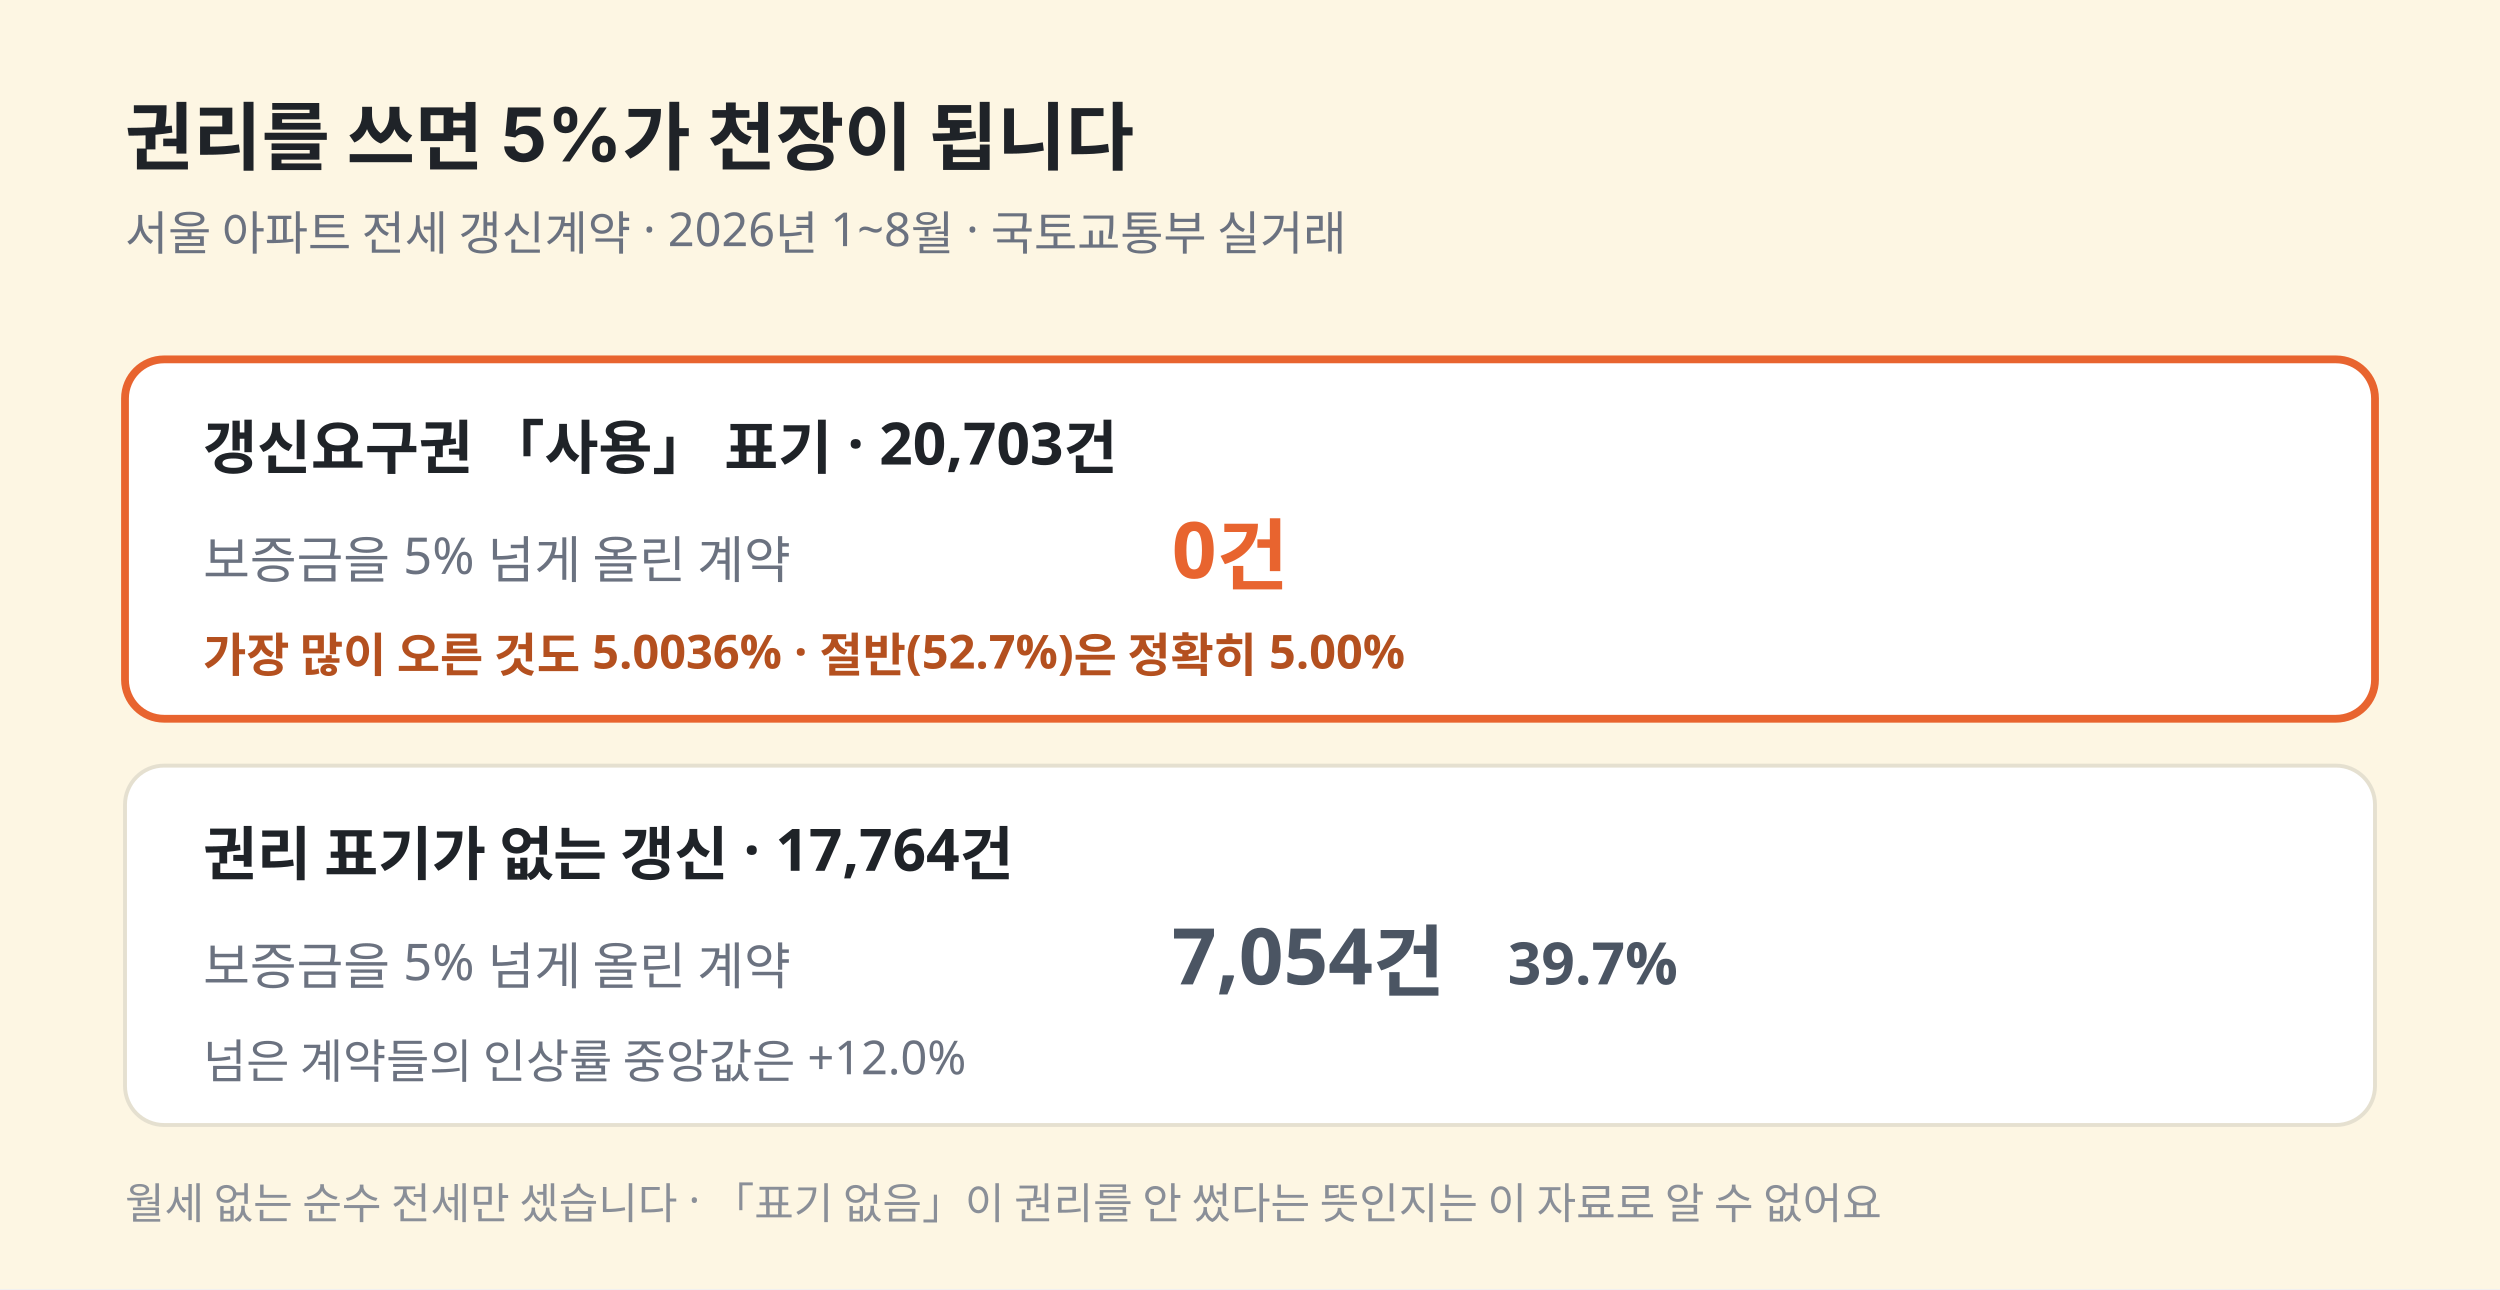
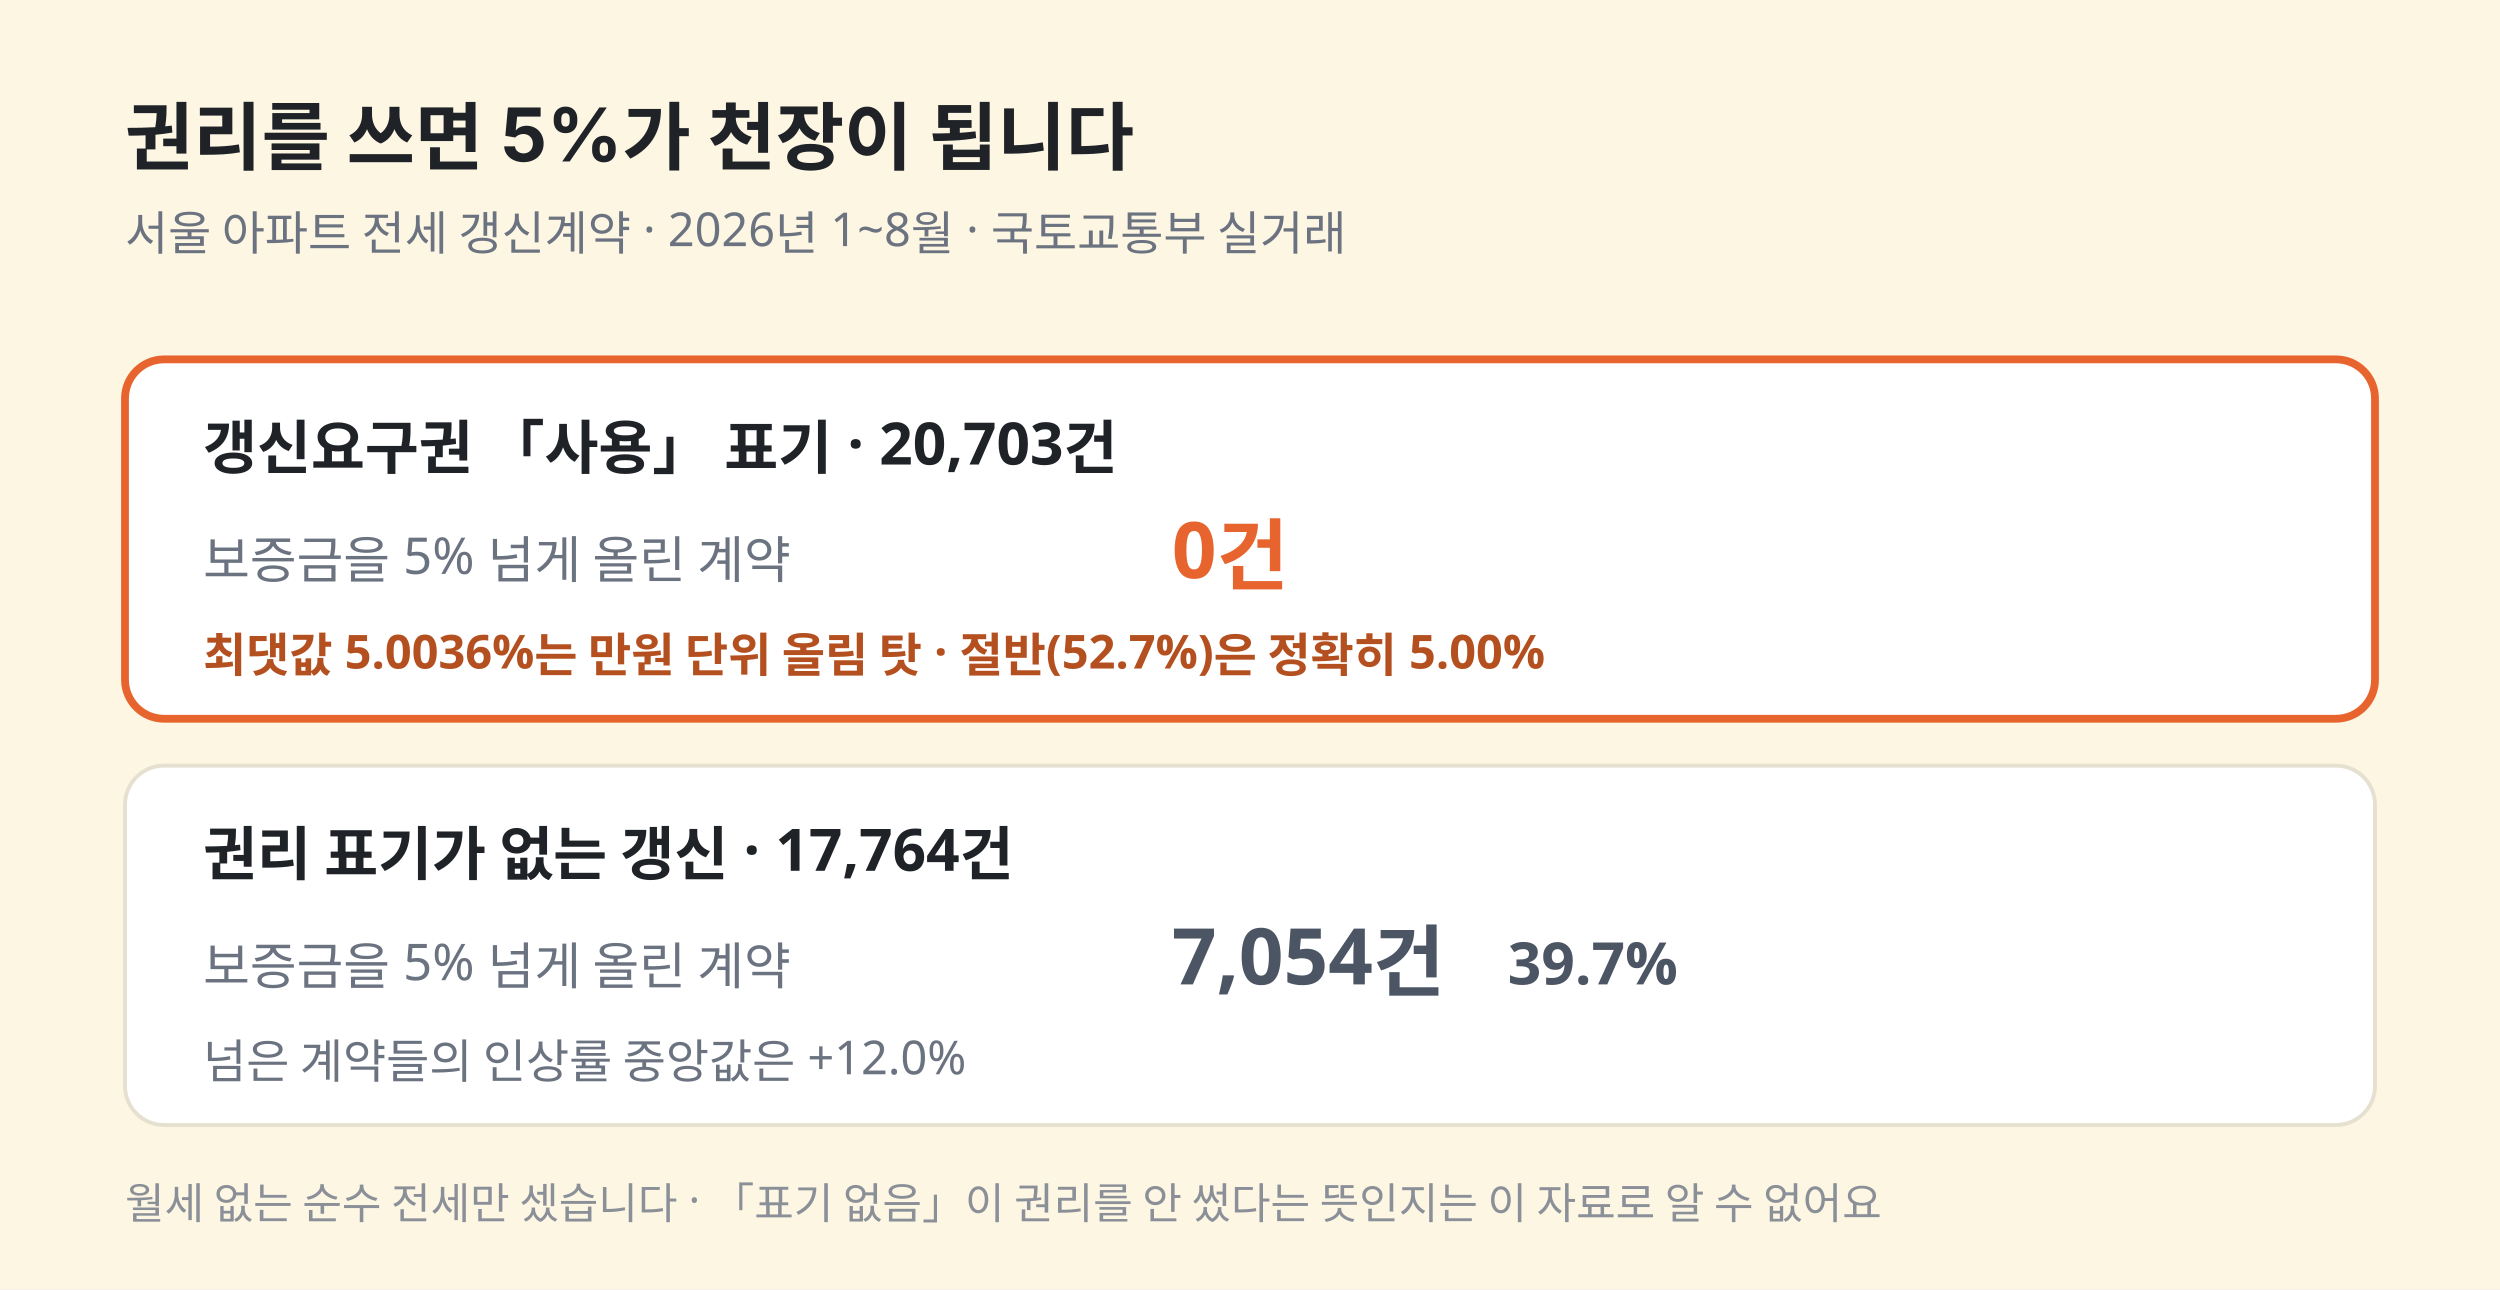
- <svg xmlns="http://www.w3.org/2000/svg" viewBox="0 0 640 330" role="img" aria-label="갱신요구권을 썼다고 표기된 전세 갱신 2만703건 중 보증금을 5퍼센트 넘게 올린 계약은 0건이고 최댓값도 5.0036퍼센트였다. 권리 표기가 없는 갱신 1만7764건에서는 39.7퍼센트인 7054건이 5퍼센트를 넘었다">
+ <svg xmlns="http://www.w3.org/2000/svg" viewBox="0 0 640 330" role="img" aria-label="갱신요구권을 썼다고 표기된 전세 갱신 2만703건 중 보증금을 5.01퍼센트 넘게 올린 계약은 0건이고 최댓값 5.0036퍼센트는 만원 단위로 올림하며 생긴 차이다. 권리 표기가 없는 갱신 1만7764건에서는 39.7퍼센트인 7054건이 5퍼센트를 넘었다">
  <rect width="640" height="330" fill="#FDF6E3" />
  <text x="32" y="42" font-family="system-ui, -apple-system, sans-serif" font-size="19" font-weight="700" fill="#1F2328">권리를 쓰면 5%가 천장이 됩니다</text>
  <text x="32" y="64" font-family="system-ui, sans-serif" font-size="12" fill="#6B7280">서울 아파트 전세 갱신계약 · 2026년 1~8월 · 국토교통부 실거래</text>
  <rect x="32" y="92" width="576" height="92" rx="10" fill="#FFFFFF" stroke="#E8642F" stroke-width="2" />
  <text x="52" y="120" font-family="system-ui, sans-serif" font-size="15" font-weight="700" fill="#1F2328">갱신요구권 「사용」 표기 · 20,703건</text>
  <text x="52" y="148" font-family="system-ui, sans-serif" font-size="13" fill="#6B7280">보증금을 5% 넘게 올린 계약</text>
  <text x="300" y="148" font-family="system-ui, sans-serif" font-size="20" font-weight="700" fill="#E8642F">0건</text>
-   <text x="52" y="172" font-family="system-ui, sans-serif" font-size="12" fill="#B4501F" font-weight="700">가장 많이 오른 것도 5.0036% · 절반(52.7%)은 정확히 5.00%</text>
+   <text x="52" y="172" font-family="system-ui, sans-serif" font-size="12" fill="#B4501F" font-weight="700">최댓값 5.0036%는 만원 단위 올림 탓 · 절반(52.7%)은 정확히 5.00%</text>
  <rect x="32" y="196" width="576" height="92" rx="10" fill="#FFFFFF" stroke="#E5E0D0" />
  <text x="52" y="224" font-family="system-ui, sans-serif" font-size="15" font-weight="700" fill="#1F2328">권리 표기가 없는 갱신 · 17,764건</text>
  <text x="52" y="252" font-family="system-ui, sans-serif" font-size="13" fill="#6B7280">보증금을 5% 넘게 올린 계약</text>
  <text x="300" y="252" font-family="system-ui, sans-serif" font-size="20" font-weight="700" fill="#4B5563">7,054건</text>
  <text x="386" y="252" font-family="system-ui, sans-serif" font-size="15" font-weight="700" fill="#4B5563">39.7%</text>
  <text x="52" y="276" font-family="system-ui, sans-serif" font-size="12" fill="#6B7280">넘은 계약들의 인상률 중앙값은 +12.0%</text>
  <text x="32" y="312" font-family="system-ui, sans-serif" font-size="11" fill="#8A8F98">월세 없는 순수 전세만 셌습니다 · 「표기 없음」이 권리를 안 썼다는 뜻인지는 이 자료로 알 수 없어요</text>
</svg>
